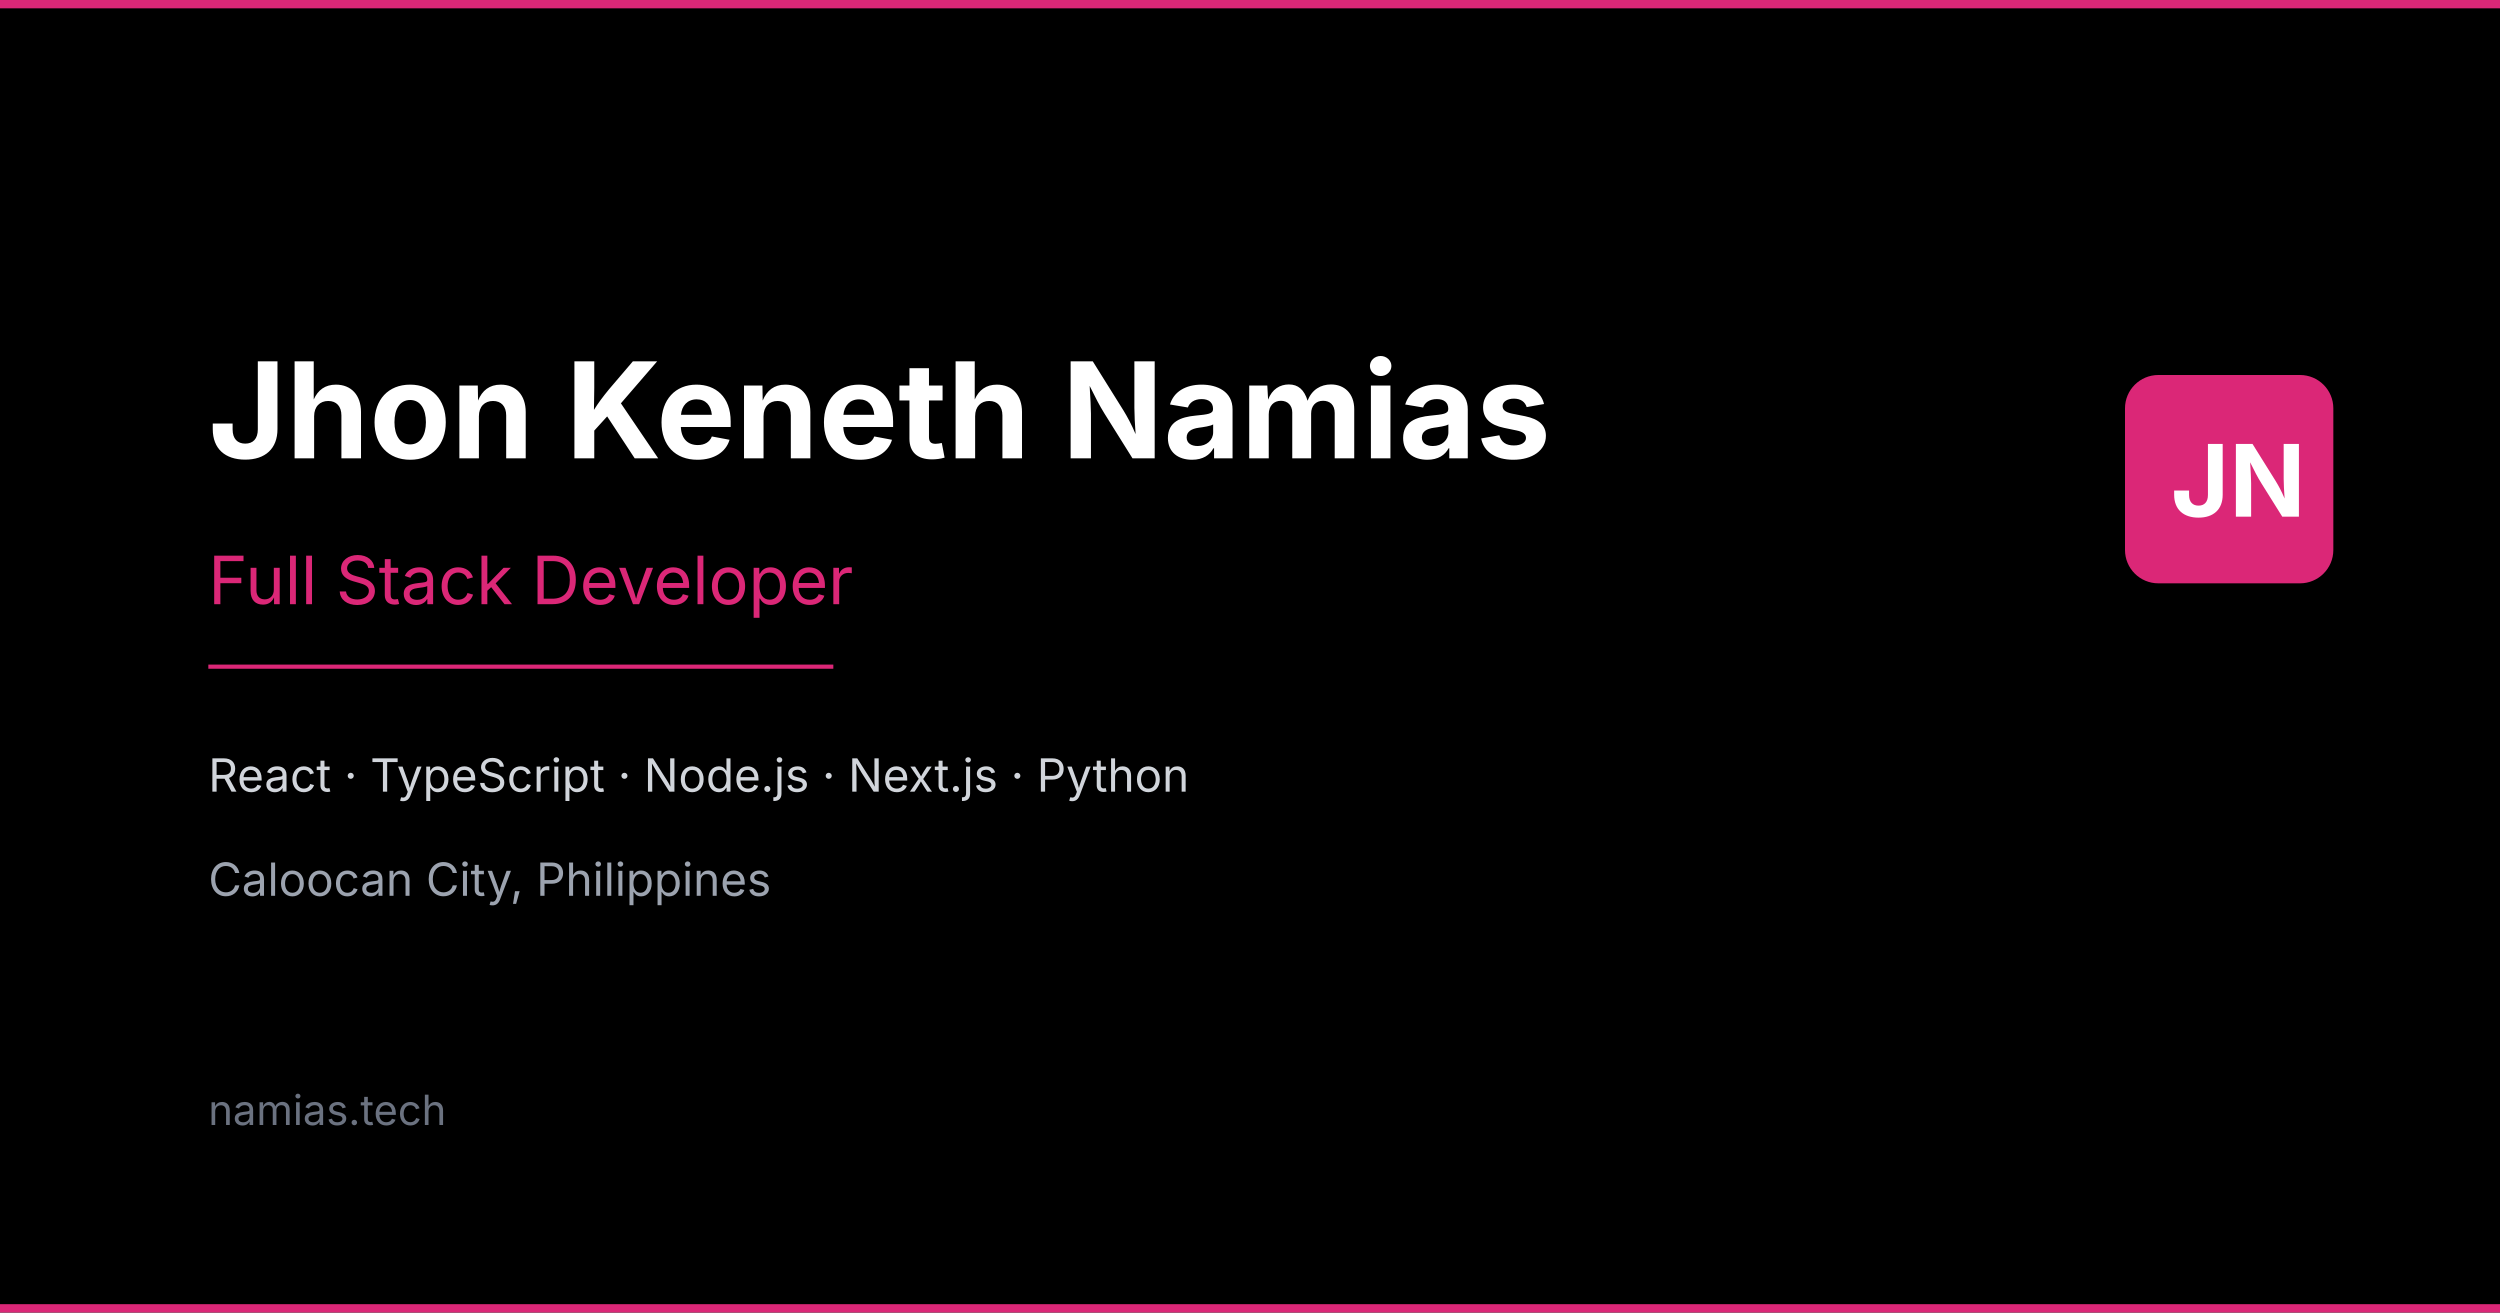
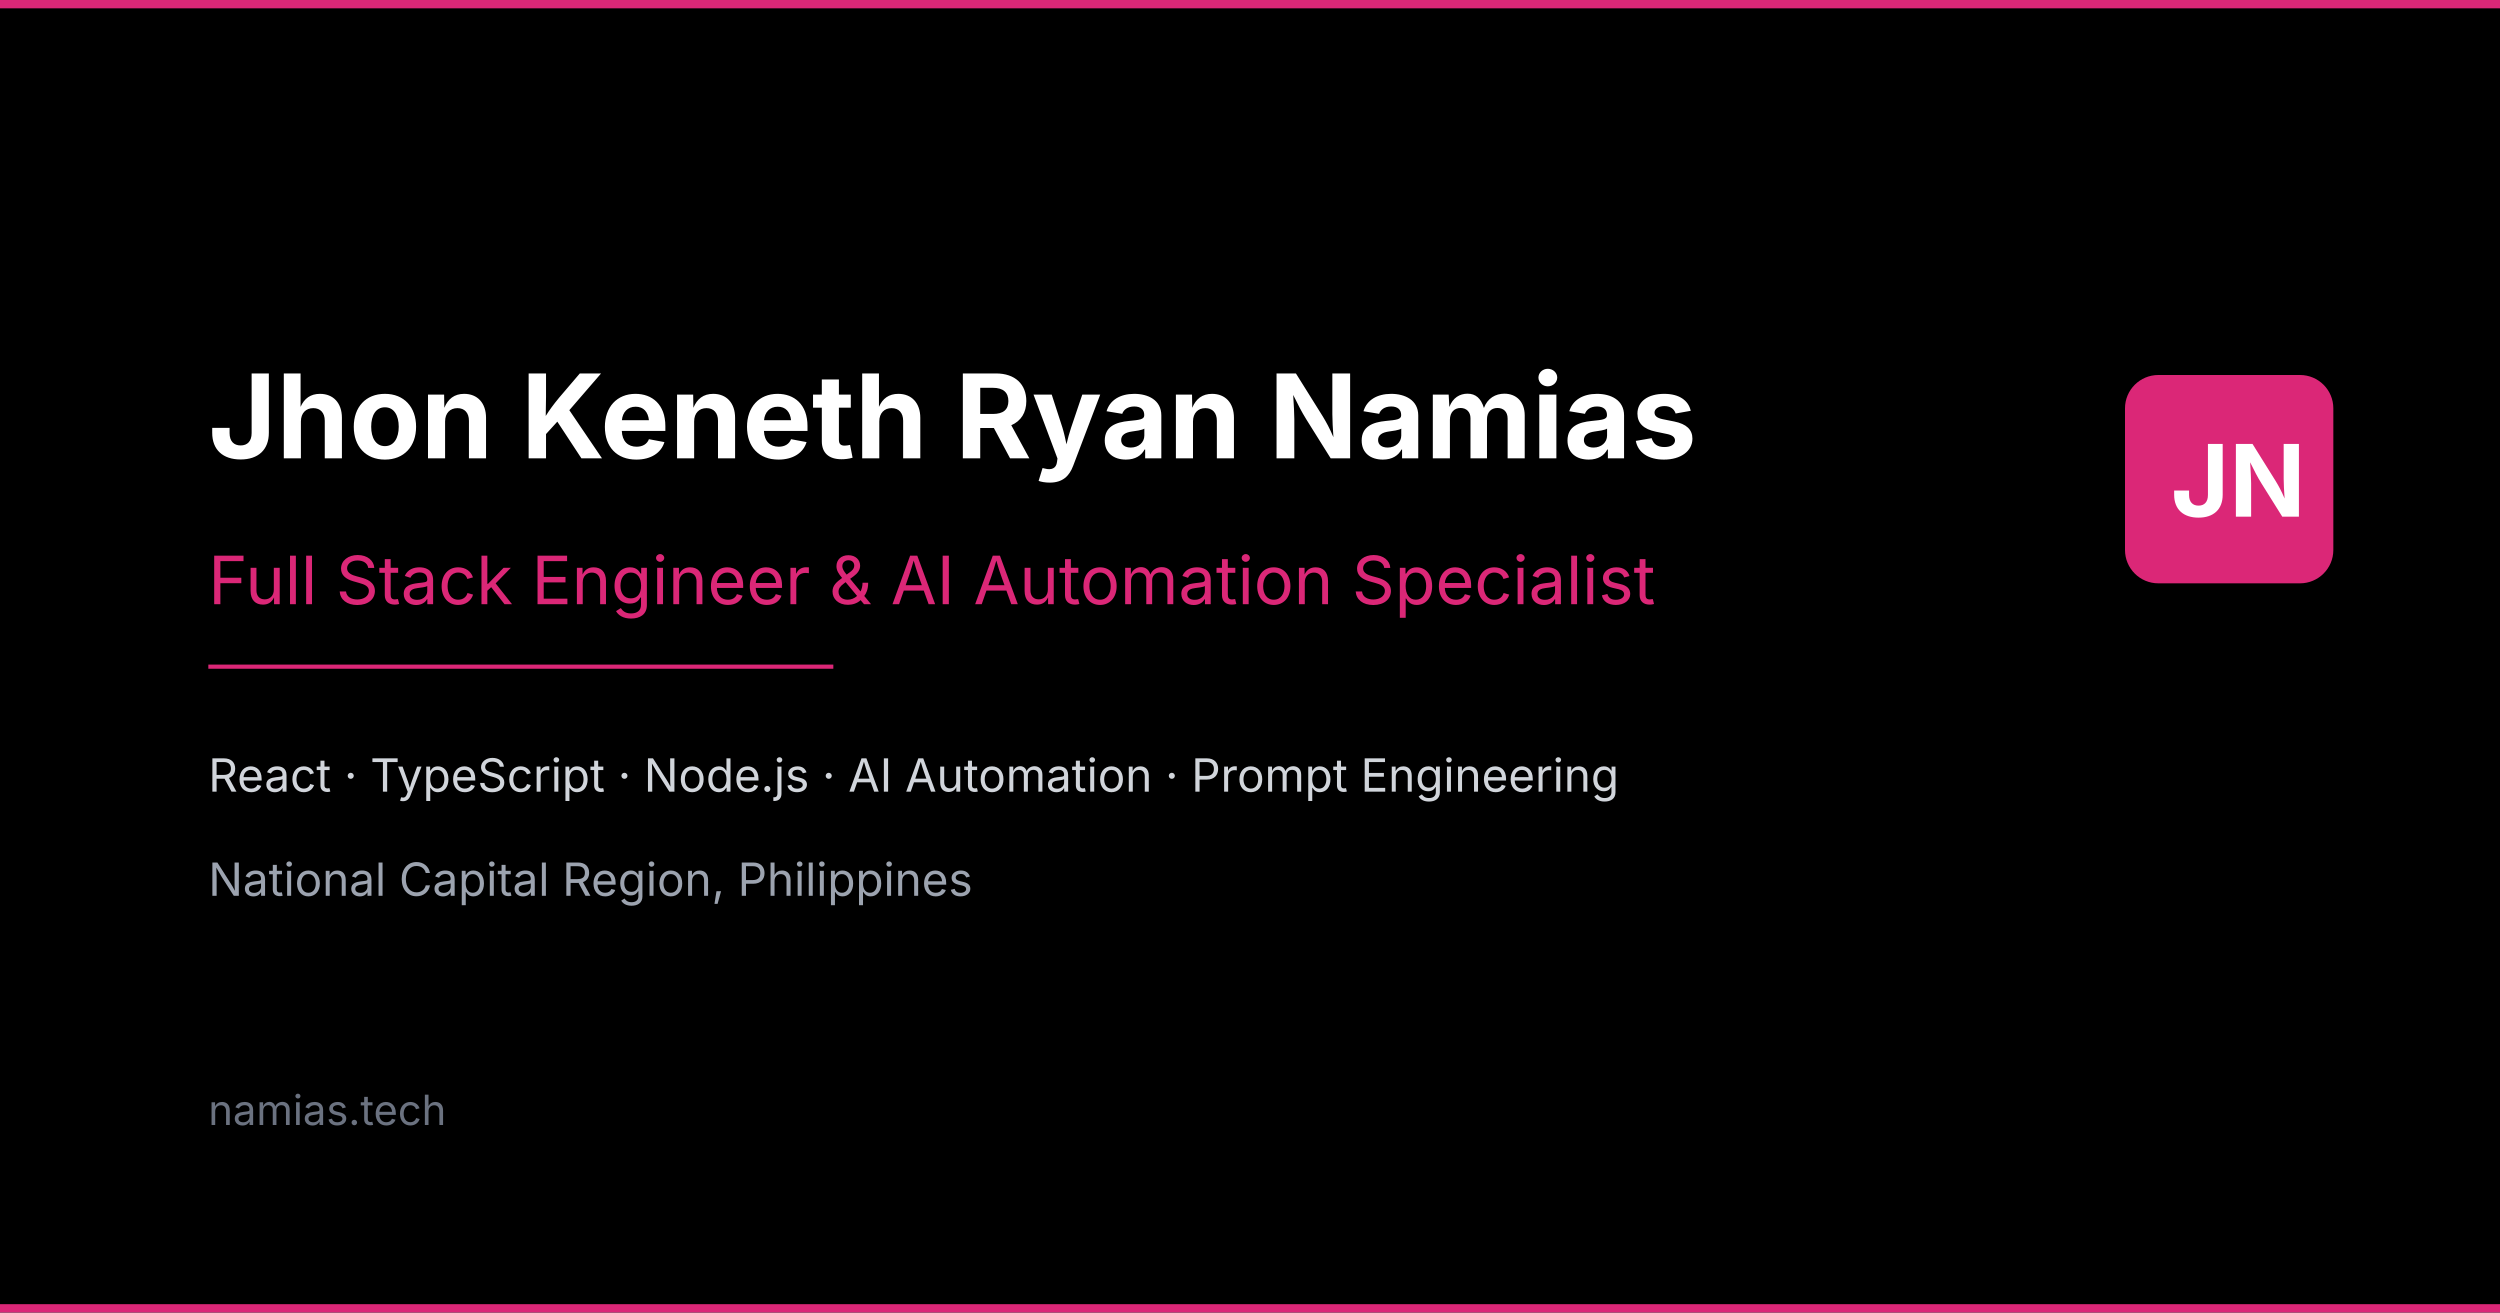
<svg xmlns="http://www.w3.org/2000/svg" width="1200" height="630" viewBox="0 0 1200 630" fill="none">
  <rect width="1200" height="630" fill="#000000" />
  <rect x="0" y="0" width="1200" height="4" fill="#db2777" />
  <rect x="0" y="626" width="1200" height="4" fill="#db2777" />
-   <text x="100" y="220" font-family="Inter, system-ui, sans-serif" font-size="64" font-weight="700" fill="#ffffff">Jhon Keneth Namias</text>
-   <text x="100" y="290" font-family="Inter, system-ui, sans-serif" font-size="32" font-weight="400" fill="#db2777">Full Stack Developer</text>
+   <text x="100" y="220" font-family="Inter, system-ui, sans-serif" font-size="56" font-weight="700" fill="#ffffff">Jhon Keneth Ryan Namias</text>
+   <text x="100" y="290" font-family="Inter, system-ui, sans-serif" font-size="32" font-weight="400" fill="#db2777">Full Stack Engineer &amp; AI Automation Specialist</text>
  <line x1="100" y1="320" x2="400" y2="320" stroke="#db2777" stroke-width="2" />
-   <text x="100" y="380" font-family="Inter, system-ui, sans-serif" font-size="22" fill="#d1d5db">React · TypeScript · Node.js · Next.js · Python</text>
-   <text x="100" y="430" font-family="Inter, system-ui, sans-serif" font-size="22" fill="#9ca3af">Caloocan City, Philippines</text>
+   <text x="100" y="380" font-family="Inter, system-ui, sans-serif" font-size="22" fill="#d1d5db">React · TypeScript · Node.js · AI Automation · Prompt Engineering</text>
+   <text x="100" y="430" font-family="Inter, system-ui, sans-serif" font-size="22" fill="#9ca3af">National Capital Region, Philippines</text>
  <text x="100" y="540" font-family="Inter, system-ui, sans-serif" font-size="20" fill="#6b7280">namias.tech</text>
  <rect x="1020" y="180" width="100" height="100" rx="16" fill="#db2777" />
  <text x="1042" y="248" font-family="Inter, system-ui, sans-serif" font-size="48" font-weight="700" fill="#ffffff">JN</text>
</svg>
